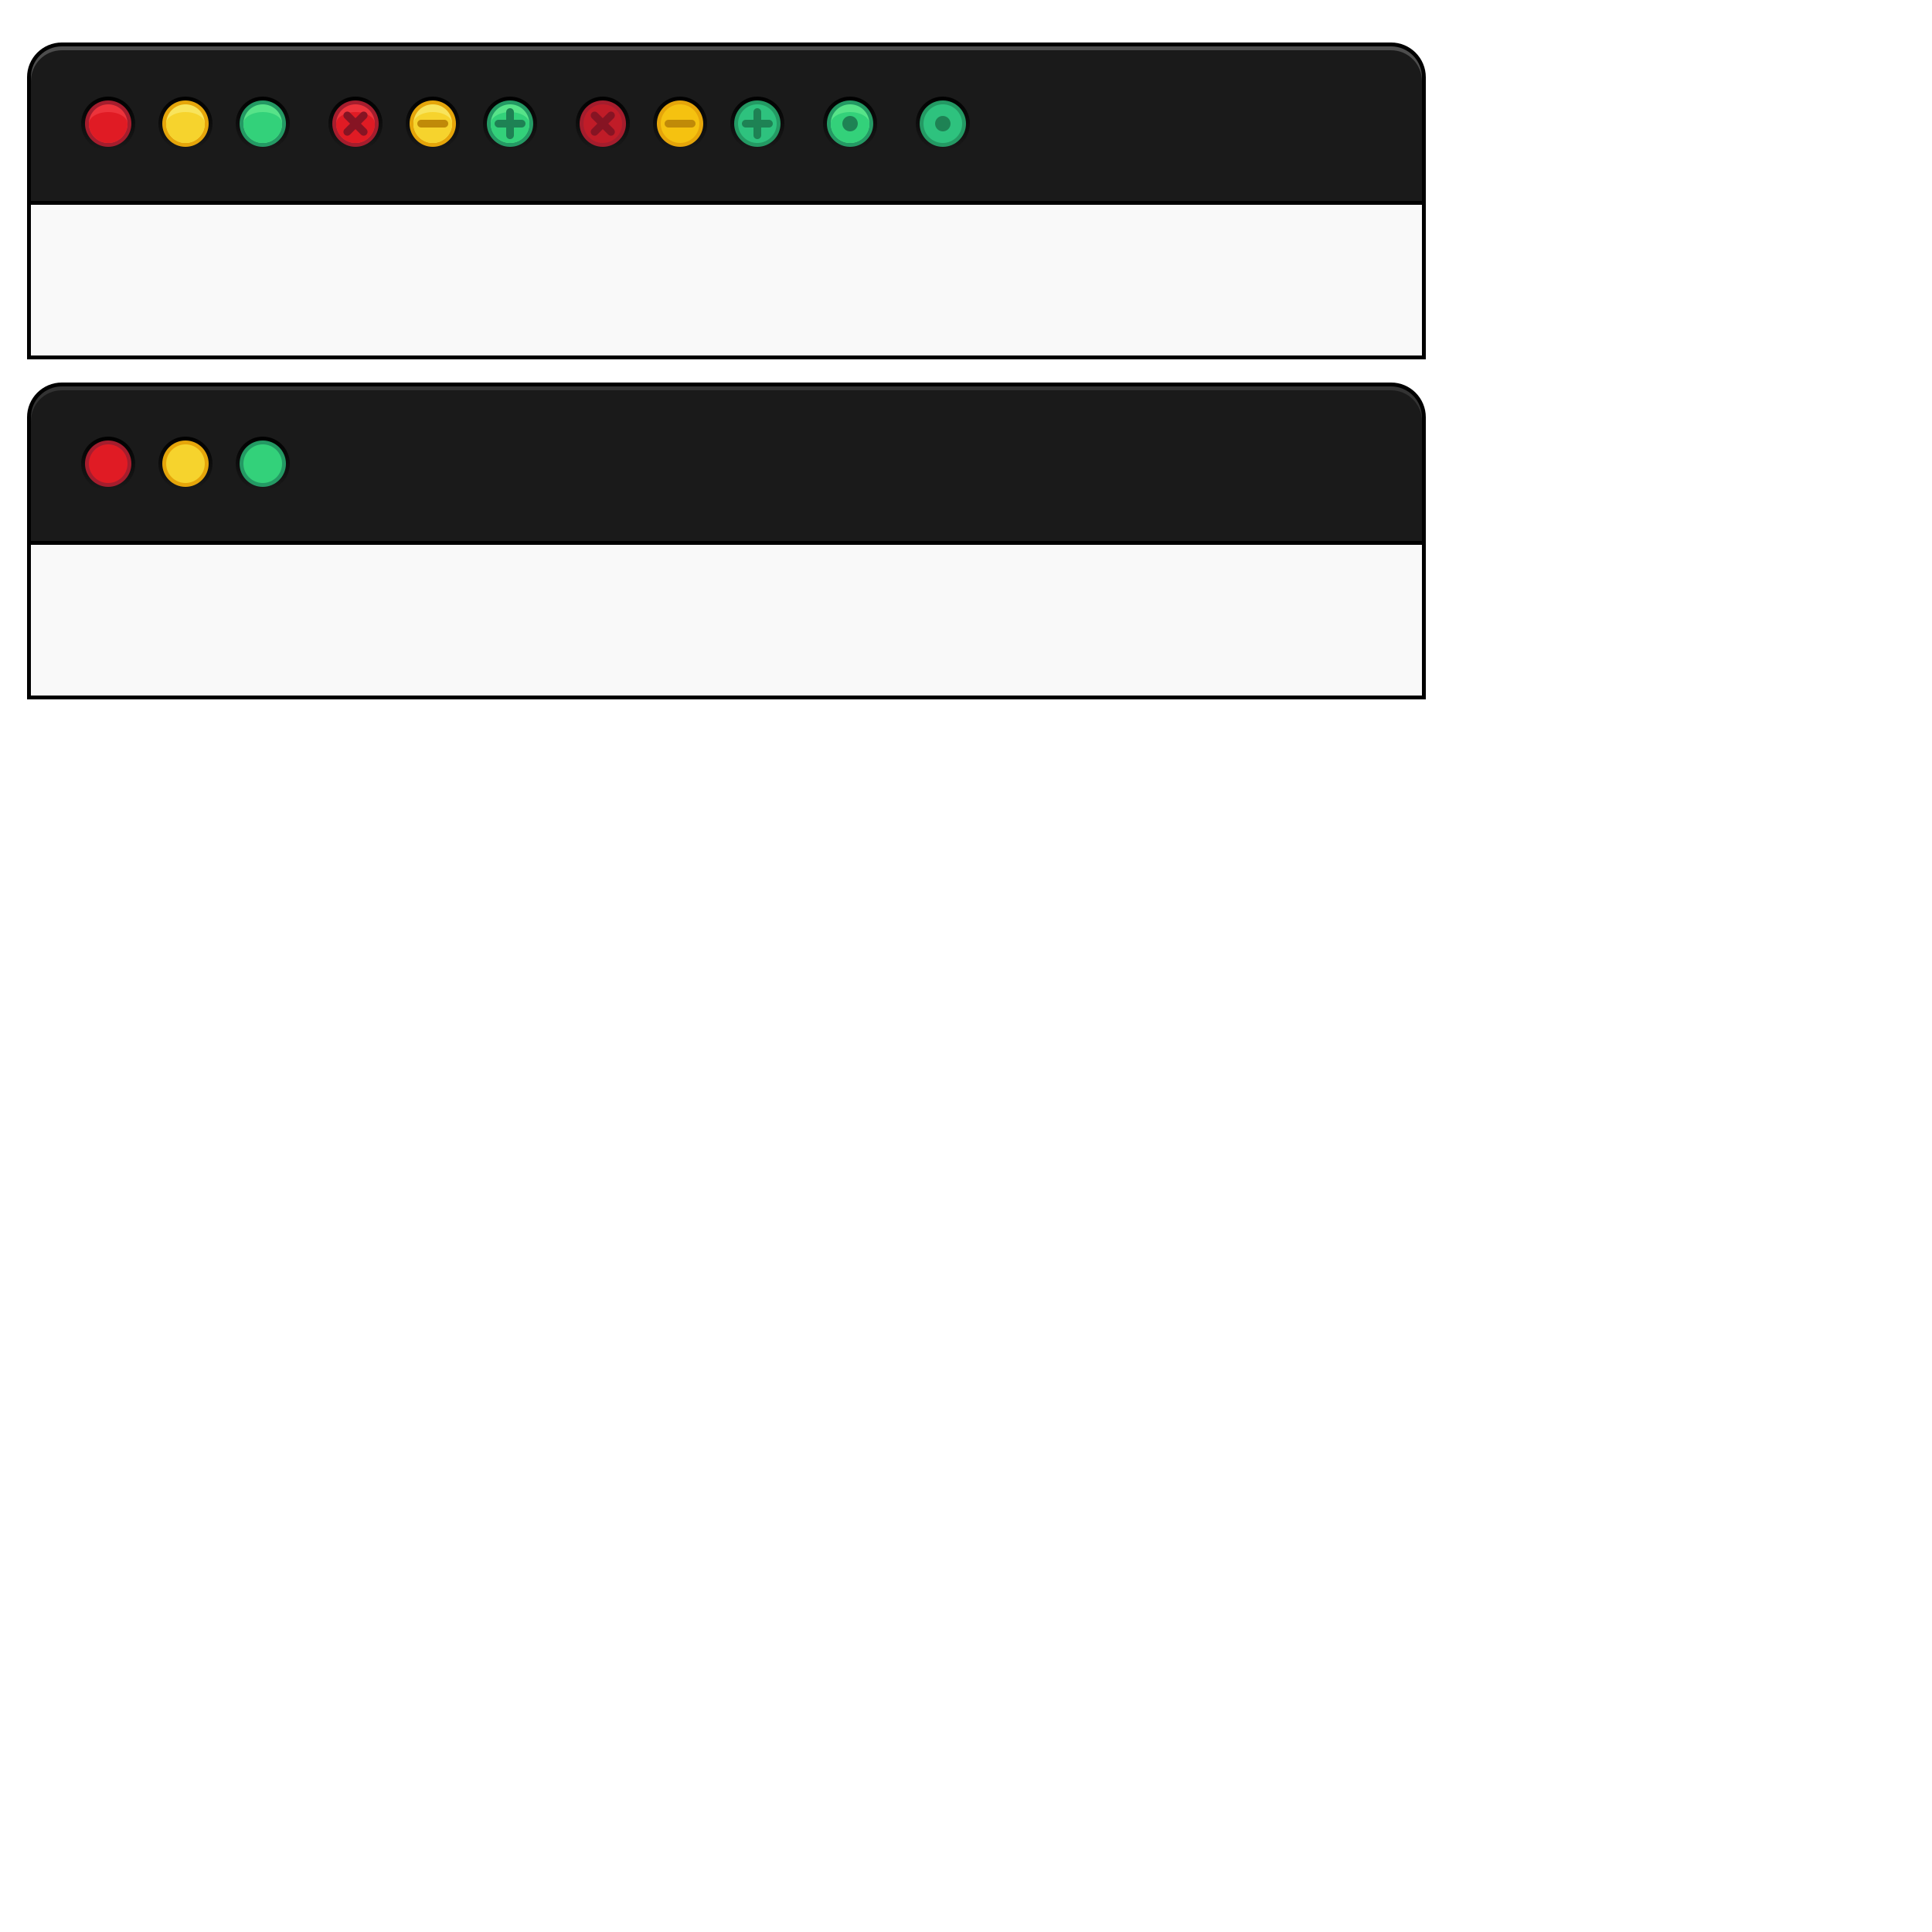
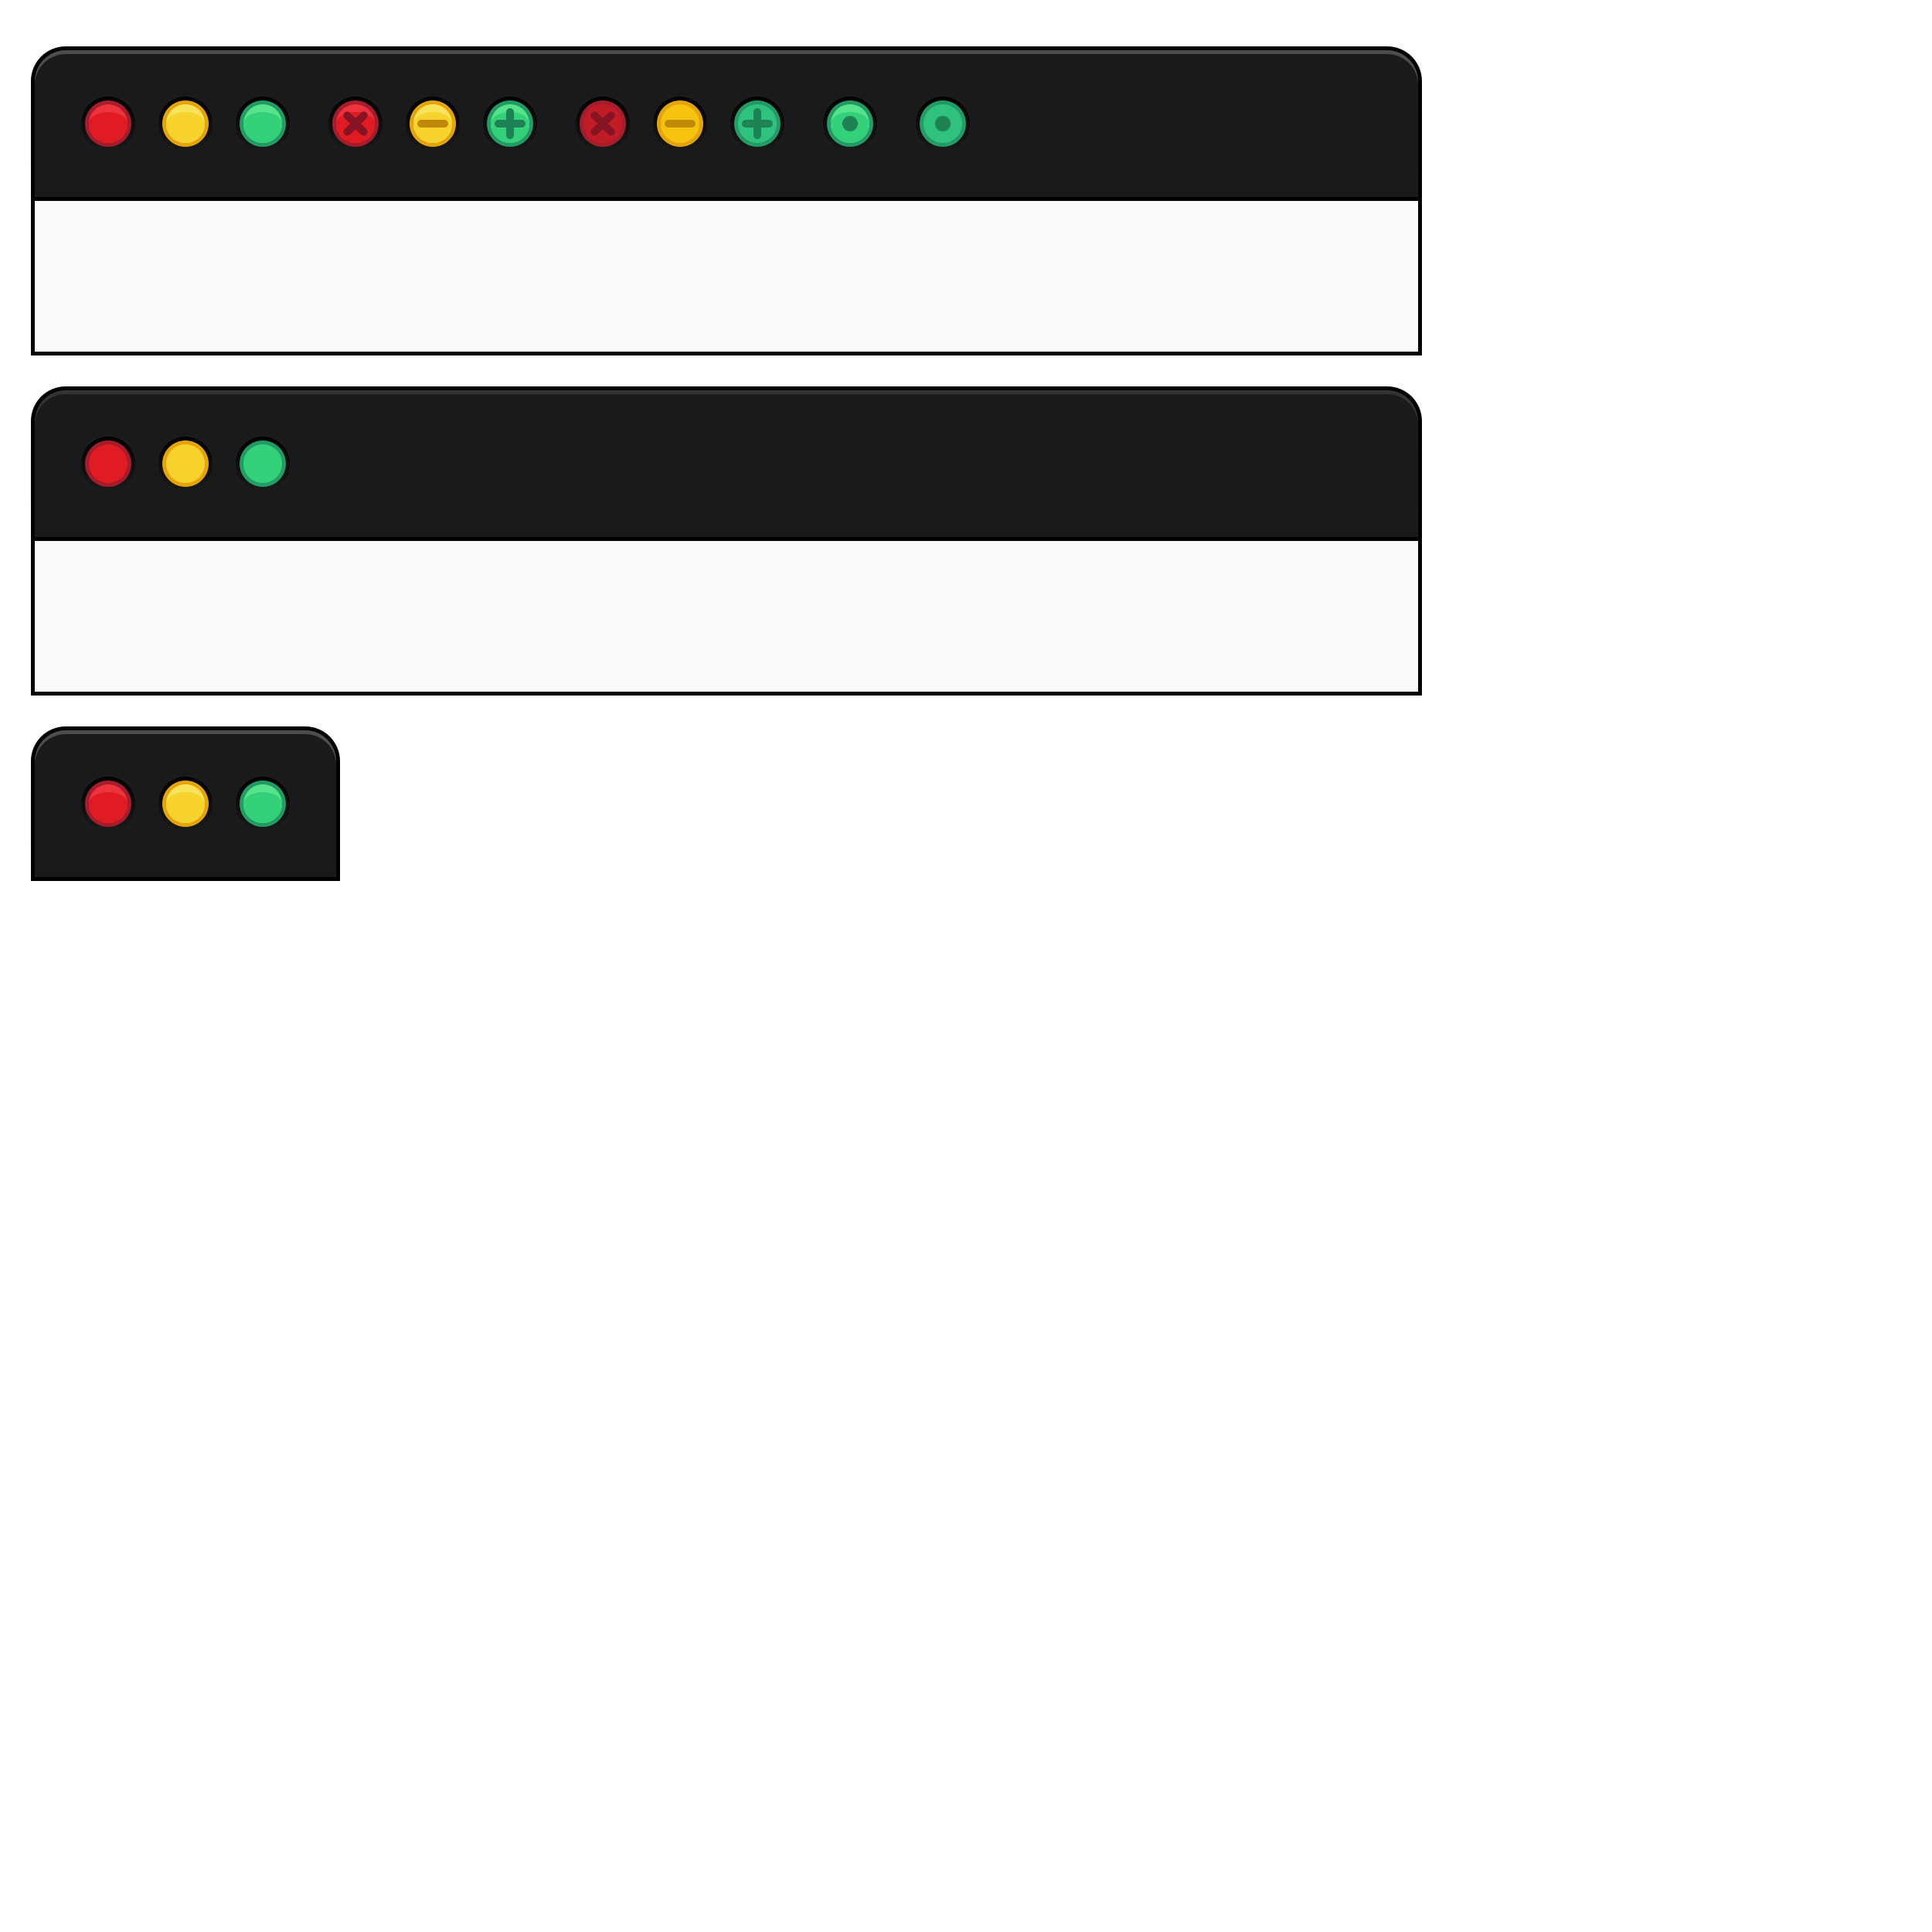
<svg xmlns="http://www.w3.org/2000/svg" xmlns:xlink="http://www.w3.org/1999/xlink" width="500" height="500" viewBox="0 0 132.292 132.292" version="1.1" id="svg8">
  <defs id="defs2">
    <linearGradient id="linearGradient4770">
      <stop id="stop4766" offset="0" style="stop-color:#000000;stop-opacity:1;" />
      <stop id="stop4768" offset="1" style="stop-color:#1a1a1a;stop-opacity:1" />
    </linearGradient>
    <color-profile name="sRGB" xlink:href="/usr/share/color/icc/colord/sRGB.icc" id="color-profile6" />
    <linearGradient id="linearGradient4722">
      <stop style="stop-color:#1a1a1a;stop-opacity:1;" offset="0" id="stop4718" />
      <stop style="stop-color:#1a1a1a;stop-opacity:0;" offset="1" id="stop4720" />
    </linearGradient>
    <linearGradient id="linearGradient151">
      <stop style="stop-color:#000000;stop-opacity:1;" offset="0" id="stop147" />
      <stop style="stop-color:#000000;stop-opacity:0" offset="1" id="stop149" />
    </linearGradient>
    <linearGradient xlink:href="#linearGradient4770" id="linearGradient153" x1="9.525" y1="8.604" x2="9.525" y2="11.779" gradientUnits="userSpaceOnUse" gradientTransform="matrix(1.166667,0,0,1.166667,13.22917,161.2848)" />
    <linearGradient xlink:href="#linearGradient151" id="linearGradient4666" gradientUnits="userSpaceOnUse" x1="9.525" y1="8.604" x2="9.525" y2="11.779" gradientTransform="matrix(1.166667,0,0,1.166667,17.4625,161.2848)" />
    <linearGradient xlink:href="#linearGradient151" id="linearGradient4672" gradientUnits="userSpaceOnUse" gradientTransform="matrix(1.166666,0,0,1.166667,21.69584,161.2848)" x1="9.525" y1="8.604" x2="9.525" y2="11.779" />
    <linearGradient xlink:href="#linearGradient4722" id="linearGradient4724" x1="32" y1="58.52" x2="32" y2="18.52" gradientUnits="userSpaceOnUse" gradientTransform="matrix(0.2645833,0,0,0.2645833,9.9999999e-8,4e-5)" />
    <linearGradient xlink:href="#linearGradient151" id="linearGradient5001" gradientUnits="userSpaceOnUse" gradientTransform="matrix(0.2645833,0,0,0.2645833,-2.116667,162.9834)" x1="32" y1="58.52" x2="32" y2="18.52" />
    <linearGradient xlink:href="#linearGradient151" id="linearGradient4672-8" gradientUnits="userSpaceOnUse" gradientTransform="matrix(1.166666,0,0,1.166667,25.92917,-1.698611)" x1="9.525" y1="8.604" x2="9.525" y2="11.779" />
    <linearGradient xlink:href="#linearGradient151" id="linearGradient4666-3" gradientUnits="userSpaceOnUse" x1="9.525" y1="8.604" x2="9.525" y2="11.779" gradientTransform="matrix(1.166667,0,0,1.166667,20.6375,-1.698611)" />
    <linearGradient xlink:href="#linearGradient4770" id="linearGradient153-6" x1="9.525" y1="8.604" x2="9.525" y2="11.779" gradientUnits="userSpaceOnUse" gradientTransform="matrix(1.166667,0,0,1.166667,15.34583,-1.698611)" />
    <linearGradient xlink:href="#linearGradient4770" id="linearGradient1430" gradientUnits="userSpaceOnUse" gradientTransform="matrix(1.166667,0,0,1.166667,15.34583,-1.698611)" x1="9.525" y1="8.604" x2="9.525" y2="11.779" />
    <linearGradient xlink:href="#linearGradient151" id="linearGradient1432" gradientUnits="userSpaceOnUse" gradientTransform="matrix(1.166667,0,0,1.166667,20.6375,-1.698611)" x1="9.525" y1="8.604" x2="9.525" y2="11.779" />
    <linearGradient xlink:href="#linearGradient151" id="linearGradient1434" gradientUnits="userSpaceOnUse" gradientTransform="matrix(1.166666,0,0,1.166667,25.92917,-1.698611)" x1="9.525" y1="8.604" x2="9.525" y2="11.779" />
    <linearGradient xlink:href="#linearGradient151" id="linearGradient4672-1" gradientUnits="userSpaceOnUse" gradientTransform="matrix(1.166666,0,0,1.166667,42.8625,-1.698571)" x1="9.525" y1="8.604" x2="9.525" y2="11.779" />
    <linearGradient xlink:href="#linearGradient151" id="linearGradient4666-7" gradientUnits="userSpaceOnUse" x1="9.525" y1="8.604" x2="9.525" y2="11.779" gradientTransform="matrix(1.166667,0,0,1.166667,37.57083,-1.698571)" />
    <linearGradient xlink:href="#linearGradient4770" id="linearGradient153-7" x1="9.525" y1="8.604" x2="9.525" y2="11.779" gradientUnits="userSpaceOnUse" gradientTransform="matrix(1.166667,0,0,1.166667,32.27917,-1.698571)" />
    <linearGradient xlink:href="#linearGradient151" id="linearGradient978" gradientUnits="userSpaceOnUse" gradientTransform="matrix(1.166666,0,0,1.166667,21.69584,161.2848)" x1="9.525" y1="8.604" x2="9.525" y2="11.779" />
    <linearGradient xlink:href="#linearGradient151" id="linearGradient996" gradientUnits="userSpaceOnUse" gradientTransform="matrix(1.166666,0,0,1.166667,42.8625,-1.698571)" x1="9.525" y1="8.604" x2="9.525" y2="11.779" />
+     <linearGradient xlink:href="#linearGradient4770" id="linearGradient1167" gradientUnits="userSpaceOnUse" gradientTransform="matrix(1.166667,0,0,1.166667,15.34583,-1.698611)" x1="9.525" y1="8.604" x2="9.525" y2="11.779" />
+     <linearGradient xlink:href="#linearGradient151" id="linearGradient1169" gradientUnits="userSpaceOnUse" gradientTransform="matrix(1.166667,0,0,1.166667,20.6375,-1.698611)" x1="9.525" y1="8.604" x2="9.525" y2="11.779" />
+     <linearGradient xlink:href="#linearGradient151" id="linearGradient1171" gradientUnits="userSpaceOnUse" gradientTransform="matrix(1.166666,0,0,1.166667,25.92917,-1.698611)" x1="9.525" y1="8.604" x2="9.525" y2="11.779" />
  </defs>
  <g id="window-active" transform="translate(0,-164.7083)">
    <g id="wa" transform="translate(-2.116667,162.9833)">
-       <rect y="15.748" x="3.969" height="10.583" width="95.779" id="window-border" style="opacity:1;fill:#000000;fill-opacity:1;stroke:none;stroke-width:0.265;stroke-opacity:0" />
-       <rect ry="0" y="15.748" x="4.233" height="10.319" width="95.25" id="rect874" style="opacity:1;fill:#f9f9f9;fill-opacity:1;stroke:none;stroke-width:0.296;stroke-opacity:0" />
+       <rect y="15.483" x="4.233" height="10.583" width="95.25" id="window-border" style="opacity:1;fill:#000000;fill-opacity:1;stroke:none;stroke-width:0.265;stroke-opacity:0" ry="1.4210855e-14" />
+       <rect ry="0" y="15.483" x="4.498" height="10.319" width="94.721" id="rect874" style="opacity:1;fill:#f9f9f9;fill-opacity:1;stroke:none;stroke-width:0.296;stroke-opacity:0" />
    </g>
    <g id="titlebar-active">
      <g id="g4855" style="fill:#000000" transform="translate(-2.116667,162.9833)">
-         <rect ry="2.381" y="4.635" x="3.969" height="11.112" width="95.779" id="rect4834" style="opacity:1;fill:#000000;fill-opacity:1;stroke:#000000;stroke-width:0.265;stroke-opacity:0" />
-         <rect y="9.133" x="3.969" height="6.615" width="95.779" id="rect4834-9" style="opacity:1;fill:#000000;fill-opacity:1;stroke:#000000;stroke-width:0.265;stroke-opacity:0" />
+         <rect ry="2.381" y="4.9" x="4.233" height="10.583" width="95.25" id="rect4834" style="opacity:1;fill:#000000;fill-opacity:1;stroke:#000000;stroke-width:0.265;stroke-opacity:0" />
+         <rect y="9.133" x="4.233" height="6.35" width="95.25" id="rect4834-9" style="opacity:1;fill:#000000;fill-opacity:1;stroke:#000000;stroke-width:0.265;stroke-opacity:0" />
      </g>
      <a id="a4750" style="fill:#4d4d4d" transform="translate(-2.116667,162.9833)">
-         <rect ry="2.117" y="4.9" x="4.233" height="10.583" width="95.25" id="rect4748" style="opacity:1;fill:#4d4d4d;fill-opacity:1;stroke:#000000;stroke-width:0.265;stroke-opacity:0" />
-         <rect y="9.398" x="4.233" height="6.085" width="95.25" id="rect4737" style="opacity:1;fill:#4d4d4d;fill-opacity:1;stroke:#000000;stroke-width:0.265;stroke-opacity:0" />
+         <rect ry="2.117" y="5.165" x="4.498" height="10.054" width="94.721" id="rect4748" style="opacity:1;fill:#4d4d4d;fill-opacity:1;stroke:#000000;stroke-width:0.265;stroke-opacity:0" />
      </a>
      <a style="fill:#1a1a1a" id="a4758" transform="translate(-2.116667,162.9833)">
-         <rect style="opacity:1;fill:#1a1a1a;fill-opacity:1;stroke:#000000;stroke-width:0.265;stroke-opacity:0" id="rect4754" width="95.25" height="10.319" x="4.233" y="5.165" ry="2.117" />
-         <rect style="opacity:1;fill:#1a1a1a;fill-opacity:1;stroke:#000000;stroke-width:0.265;stroke-opacity:0" id="rect4756" width="95.25" height="6.085" x="4.233" y="9.398" />
+         <rect style="opacity:1;fill:#1a1a1a;fill-opacity:1;stroke:#000000;stroke-width:0.265;stroke-opacity:0" id="rect4754" width="94.721" height="9.79" x="4.498" y="5.429" ry="2.117" />
+         <rect style="opacity:1;fill:#1a1a1a;fill-opacity:1;stroke:#000000;stroke-width:0.265;stroke-opacity:0" id="rect4756" width="94.721" height="5.821" x="4.498" y="9.398" />
      </a>
      <path id="path4708" d="m 4.233,167.883 c -1.173,0 -2.117,0.944 -2.117,2.117 v 8.467 c 31.75,0 63.5,0 95.25,0 0,-2.945 0,-5.447 0,-8.467 0,-1.173 -0.944,-2.117 -2.117,-2.117 z" style="opacity:0;fill:url(#linearGradient5001);fill-opacity:1;stroke-width:0.265" />
    </g>
    <g id="button-close-active" transform="translate(-19.05,162.9834)">
      <ellipse cy="10.192" cx="26.458" id="ellipse4764-9" style="fill:url(#linearGradient153-6);fill-opacity:1;stroke-width:0.463" rx="1.852" ry="1.852" />
      <ellipse cy="10.192" cx="26.458" id="ellipse145-3" style="fill:#a51d2d;fill-opacity:1;stroke-width:0.397" rx="1.588" ry="1.588" />
      <ellipse ry="1.323" rx="1.323" style="fill:#ed333b;fill-opacity:1;stroke-width:0.331" id="circle102-1" cx="26.458" cy="10.192" />
      <g transform="translate(16.93333)" id="g4784-9">
        <ellipse ry="0.794" rx="1.323" style="fill:#e01b24;fill-opacity:1;stroke-width:0.256" id="ellipse4775-4" cx="9.525" cy="10.192" />
        <path style="fill:#e01b24;fill-opacity:1;stroke-width:1.25" d="m 31,38.52 a 5,5 0 0 0 5,5 5,5 0 0 0 5,-5 z" transform="scale(0.2645833)" id="ellipse4777-7" />
      </g>
    </g>
    <g id="button-hide-active" transform="translate(-19.05,162.9834)">
      <ellipse cy="10.192" cx="31.75" id="ellipse4663-0" style="fill:url(#linearGradient4666-3);fill-opacity:1;stroke-width:0.463" rx="1.852" ry="1.852" />
      <ellipse ry="1.588" rx="1.588" cy="10.192" cx="31.75" id="circle108-3" style="fill:#e5a50a;fill-opacity:1;stroke-width:0.397" />
      <ellipse ry="1.323" rx="1.323" style="fill:#f8e45c;fill-opacity:1;stroke-width:0.331" id="circle141-6" cx="31.75" cy="10.192" />
      <g style="fill:#f6d32d;fill-opacity:1" id="g4784-2-1" transform="translate(22.225,4.1354559e-5)">
        <ellipse ry="0.794" rx="1.323" style="fill:#f6d32d;fill-opacity:1;stroke-width:0.256" id="ellipse4775-9-0" cx="9.525" cy="10.192" />
        <path style="fill:#f6d32d;fill-opacity:1;stroke-width:1.25" d="m 31,38.52 a 5,5 0 0 0 5,5 5,5 0 0 0 5,-5 z" transform="scale(0.2645833)" id="ellipse4777-1-6" />
      </g>
    </g>
    <g id="button-maximize-active" transform="translate(-19.05,162.9834)">
      <ellipse ry="1.852" rx="1.852" style="fill:url(#linearGradient4672-8);fill-opacity:1;stroke-width:0.463" id="ellipse4668-2" cx="37.042" cy="10.192" />
      <ellipse ry="1.588" rx="1.587" style="fill:#26a269;fill-opacity:0.941;stroke-width:0.397" id="circle118-0" cx="37.042" cy="10.192" />
      <ellipse ry="1.323" rx="1.323" cy="10.192" cx="37.042" id="circle143-6" style="fill:#57e389;fill-opacity:1;stroke-width:0.331" />
      <g style="fill:#33d17a;fill-opacity:1" id="g4784-2-2-1" transform="translate(27.51667,4.1354559e-5)">
        <ellipse ry="0.794" rx="1.323" style="fill:#33d17a;fill-opacity:1;stroke-width:0.256" id="ellipse4775-9-7-5" cx="9.525" cy="10.192" />
        <path style="fill:#33d17a;fill-opacity:1;stroke-width:1.25" d="m 31,38.52 a 5,5 0 0 0 5,5 5,5 0 0 0 5,-5 z" transform="scale(0.2645833)" id="ellipse4777-1-0-5" />
      </g>
    </g>
    <g id="button-close-prelight">
      <ellipse ry="1.852" rx="1.852" style="fill:url(#linearGradient153);fill-opacity:1;stroke-width:0.463" id="ellipse4764" cx="24.342" cy="173.175" />
      <ellipse ry="1.588" rx="1.588" style="fill:#a51d2d;fill-opacity:1;stroke-width:0.397" id="ellipse145" cx="24.342" cy="173.175" />
      <ellipse cy="173.175" cx="24.342" id="circle102" style="fill:#ed333b;fill-opacity:1;stroke-width:0.331" rx="1.323" ry="1.323" />
      <g id="g4784" transform="translate(14.81667,162.9834)">
        <ellipse cy="10.192" cx="9.525" id="ellipse4775" style="fill:#e01b24;fill-opacity:1;stroke-width:0.256" rx="1.323" ry="0.794" />
        <path id="ellipse4777" transform="scale(0.2645833)" d="m 31,38.52 a 5,5 0 0 0 5,5 5,5 0 0 0 5,-5 z" style="fill:#e01b24;fill-opacity:1;stroke-width:1.25" />
      </g>
      <g id="g4879" transform="rotate(-45,209.5197,75.51784)" style="fill:#861423;fill-opacity:1">
        <rect ry="0.265" y="13.367" x="8.467" height="0.529" width="2.117" id="rect4860" style="opacity:1;fill:#861423;fill-opacity:1;stroke:#000000;stroke-width:0.265;stroke-opacity:0" />
        <rect transform="rotate(-89.99997)" ry="0.265" y="9.26" x="-14.69" height="0.529" width="2.117" id="rect4860-3" style="opacity:1;fill:#861423;fill-opacity:1;stroke:#000000;stroke-width:0.265;stroke-opacity:0" />
      </g>
    </g>
    <g id="button-hide-prelight" transform="translate(1.058333)">
      <ellipse ry="1.852" rx="1.852" style="fill:url(#linearGradient4666);fill-opacity:1;stroke-width:0.463" id="ellipse4663" cx="28.575" cy="173.175" />
      <ellipse style="fill:#e5a50a;fill-opacity:1;stroke-width:0.397" id="circle108" cx="28.575" cy="173.175" rx="1.588" ry="1.588" />
      <ellipse cy="173.175" cx="28.575" id="circle141" style="fill:#f8e45c;fill-opacity:1;stroke-width:0.331" rx="1.323" ry="1.323" />
      <g transform="translate(19.05,162.9834)" id="g4784-2" style="fill:#f6d32d;fill-opacity:1">
        <ellipse cy="10.192" cx="9.525" id="ellipse4775-9" style="fill:#f6d32d;fill-opacity:1;stroke-width:0.256" rx="1.323" ry="0.794" />
        <path id="ellipse4777-1" transform="scale(0.2645833)" d="m 31,38.52 a 5,5 0 0 0 5,5 5,5 0 0 0 5,-5 z" style="fill:#f6d32d;fill-opacity:1;stroke-width:1.25" />
      </g>
      <rect style="opacity:1;fill:#c08a08;fill-opacity:1;stroke:#000000;stroke-width:0.265;stroke-opacity:0" id="rect4908" width="2.117" height="0.529" x="27.517" y="172.91" ry="0.265" />
    </g>
    <g id="button-maximize-prelight" transform="translate(2.116667)">
      <ellipse cy="173.175" cx="32.808" id="ellipse4668" style="fill:url(#linearGradient4672);fill-opacity:1;stroke-width:0.463" rx="1.852" ry="1.852" />
      <ellipse cy="173.175" cx="32.808" id="circle118" style="fill:#26a269;fill-opacity:0.941;stroke-width:0.397" rx="1.587" ry="1.588" />
      <ellipse style="fill:#57e389;fill-opacity:1;stroke-width:0.331" id="circle143" cx="32.808" cy="173.175" rx="1.323" ry="1.323" />
      <g transform="translate(23.28333,162.9834)" id="g4784-2-2" style="fill:#33d17a;fill-opacity:1">
        <ellipse cy="10.192" cx="9.525" id="ellipse4775-9-7" style="fill:#33d17a;fill-opacity:1;stroke-width:0.256" rx="1.323" ry="0.794" />
        <path id="ellipse4777-1-0" transform="scale(0.2645833)" d="m 31,38.52 a 5,5 0 0 0 5,5 5,5 0 0 0 5,-5 z" style="fill:#33d17a;fill-opacity:1;stroke-width:1.25" />
      </g>
      <g id="g4879-6" style="fill:#1e8254;fill-opacity:1" transform="translate(23.28333,159.5438)">
        <rect ry="0.265" y="13.367" x="8.467" height="0.529" width="2.117" id="rect4860-1" style="opacity:1;fill:#1e8254;fill-opacity:1;stroke:#000000;stroke-width:0.265;stroke-opacity:0" />
        <rect transform="rotate(-89.99997)" ry="0.265" y="9.26" x="-14.69" height="0.529" width="2.117" id="rect4860-3-8" style="opacity:1;fill:#1e8254;fill-opacity:1;stroke:#000000;stroke-width:0.265;stroke-opacity:0" />
      </g>
    </g>
    <g id="button-close-pressed" transform="translate(-2.116667,162.9833)">
      <ellipse ry="1.852" rx="1.852" style="fill:url(#linearGradient153-7);fill-opacity:1;stroke-width:0.463" id="ellipse1443-9" cx="43.392" cy="10.192" />
      <ellipse ry="1.588" rx="1.588" style="fill:#a51d2d;fill-opacity:1;stroke-width:0.397" id="ellipse1445-8" cx="43.392" cy="10.192" />
      <g id="g1453-8" transform="translate(33.86667,4.0884649e-5)">
        <ellipse cy="10.192" cx="9.525" id="ellipse1449-1" style="fill:#c01c28;fill-opacity:1;stroke-width:0.256" rx="1.323" ry="1.323" />
      </g>
      <g id="g1459-3" transform="rotate(-45,22.30644,-28.9692)" style="fill:#861423;fill-opacity:1">
        <rect ry="0.265" y="13.367" x="8.467" height="0.529" width="2.117" id="rect1455-0" style="opacity:1;fill:#861423;fill-opacity:1;stroke:#000000;stroke-width:0.265;stroke-opacity:0" />
        <rect transform="rotate(-89.99997)" ry="0.265" y="9.26" x="-14.69" height="0.529" width="2.117" id="rect1457-4" style="opacity:1;fill:#861423;fill-opacity:1;stroke:#000000;stroke-width:0.265;stroke-opacity:0" />
      </g>
    </g>
    <g id="button-hide-pressed" transform="translate(-2.116667,162.9833)">
      <ellipse cy="10.192" cx="48.683" id="ellipse4663-4" style="fill:url(#linearGradient4666-7);fill-opacity:1;stroke-width:0.463" rx="1.852" ry="1.852" />
      <ellipse ry="1.588" rx="1.588" cy="10.192" cx="48.683" id="circle108-4" style="fill:#e5a50a;fill-opacity:1;stroke-width:0.397" />
      <g style="fill:#f6d32d;fill-opacity:1" id="g4784-2-7" transform="translate(39.15833,8.1584649e-5)">
        <ellipse ry="1.323" rx="1.323" style="fill:#f5c210;fill-opacity:1;stroke-width:0.256" id="ellipse4775-9-6" cx="9.525" cy="10.192" />
      </g>
      <rect ry="0.265" y="9.927" x="47.625" height="0.529" width="2.117" id="rect4908-1" style="opacity:1;fill:#c08a08;fill-opacity:1;stroke:#000000;stroke-width:0.265;stroke-opacity:0" />
    </g>
    <g id="button-maximize-pressed" transform="translate(-2.116667,162.9833)">
      <ellipse ry="1.852" rx="1.852" style="fill:url(#linearGradient4672-1);fill-opacity:1;stroke-width:0.463" id="ellipse4668-7" cx="53.975" cy="10.192" />
      <ellipse ry="1.588" rx="1.587" style="fill:#26a269;fill-opacity:0.941;stroke-width:0.397" id="circle118-5" cx="53.975" cy="10.192" />
      <g style="fill:#33d17a;fill-opacity:1" id="g4784-2-2-6" transform="translate(44.45,8.1584649e-5)">
        <ellipse ry="1.323" rx="1.323" style="fill:#2ec27e;fill-opacity:1;stroke-width:0.256" id="ellipse4775-9-7-2" cx="9.525" cy="10.192" />
      </g>
      <g transform="translate(44.45,-3.439541)" style="fill:#1e8254;fill-opacity:1" id="g4879-6-7">
        <rect style="opacity:1;fill:#1e8254;fill-opacity:1;stroke:#000000;stroke-width:0.265;stroke-opacity:0" id="rect4860-1-8" width="2.117" height="0.529" x="8.467" y="13.367" ry="0.265" />
        <rect style="opacity:1;fill:#1e8254;fill-opacity:1;stroke:#000000;stroke-width:0.265;stroke-opacity:0" id="rect4860-3-8-5" width="2.117" height="0.529" x="-14.69" y="9.26" ry="0.265" transform="rotate(-89.99997)" />
      </g>
    </g>
    <g transform="translate(25.4,-4.2061768e-5)" id="button-maximize-toggled-prelight">
      <ellipse ry="1.852" rx="1.852" style="fill:url(#linearGradient978);fill-opacity:1;stroke-width:0.463" id="ellipse954" cx="32.808" cy="173.175" />
      <ellipse ry="1.588" rx="1.587" style="fill:#26a269;fill-opacity:0.941;stroke-width:0.397" id="ellipse956" cx="32.808" cy="173.175" />
      <ellipse ry="1.323" rx="1.323" cy="173.175" cx="32.808" id="ellipse958" style="fill:#57e389;fill-opacity:1;stroke-width:0.331" />
      <g style="fill:#33d17a;fill-opacity:1" id="g964" transform="translate(23.28333,162.9834)">
        <ellipse ry="0.794" rx="1.323" style="fill:#33d17a;fill-opacity:1;stroke-width:0.256" id="ellipse960" cx="9.525" cy="10.192" />
        <path style="fill:#33d17a;fill-opacity:1;stroke-width:1.25" d="m 31,38.52 a 5,5 0 0 0 5,5 5,5 0 0 0 5,-5 z" transform="scale(0.2645833)" id="path962" />
      </g>
      <rect style="opacity:1;fill:#1e8254;fill-opacity:1;stroke:none;stroke-width:0.265;stroke-opacity:0" id="rect978" width="1.058" height="1.058" x="32.279" y="172.646" ry="0.529" />
    </g>
    <g transform="translate(10.58333,162.9833)" id="button-maximized-toggled-pressed">
      <ellipse cy="10.192" cx="53.975" id="ellipse980" style="fill:url(#linearGradient996);fill-opacity:1;stroke-width:0.463" rx="1.852" ry="1.852" />
      <ellipse cy="10.192" cx="53.975" id="ellipse982" style="fill:#26a269;fill-opacity:0.941;stroke-width:0.397" rx="1.587" ry="1.588" />
      <g transform="translate(44.45,8.1584649e-5)" id="g986" style="fill:#33d17a;fill-opacity:1">
        <ellipse cy="10.192" cx="9.525" id="ellipse984" style="fill:#2ec27e;fill-opacity:1;stroke-width:0.256" rx="1.323" ry="1.323" />
      </g>
      <rect ry="0.529" y="9.663" x="53.446" height="1.058" width="1.058" id="rect982" style="opacity:1;fill:#1e8254;fill-opacity:1;stroke:none;stroke-width:0.265;stroke-opacity:0" />
    </g>
  </g>
  <g id="window-inactive" transform="translate(-2.116655,21.55834)">
    <g id="wi">
-       <rect style="opacity:1;fill:#000000;fill-opacity:1;stroke:none;stroke-width:0.265;stroke-opacity:0" id="rect1280" width="95.779" height="10.583" x="3.969" y="15.748" />
-       <rect style="opacity:1;fill:#f9f9f9;fill-opacity:1;stroke:none;stroke-width:0.296;stroke-opacity:0" id="rect1282" width="95.25" height="10.319" x="4.233" y="15.748" ry="0" />
+       <rect style="opacity:1;fill:#000000;fill-opacity:1;stroke:none;stroke-width:0.265;stroke-opacity:0" id="rect1280" width="95.25" height="10.583" x="4.233" y="15.483" />
+       <rect style="opacity:1;fill:#f9f9f9;fill-opacity:1;stroke:none;stroke-width:0.296;stroke-opacity:0" id="rect1282" width="94.721" height="10.319" x="4.498" y="15.483" ry="0" />
    </g>
    <g id="titlebar-inactive">
      <g style="fill:#000000" id="g1290">
-         <rect style="opacity:1;fill:#000000;fill-opacity:1;stroke:#000000;stroke-width:0.265;stroke-opacity:0" id="rect1286" width="95.779" height="11.112" x="3.969" y="4.635" ry="2.381" />
-         <rect style="opacity:1;fill:#000000;fill-opacity:1;stroke:#000000;stroke-width:0.265;stroke-opacity:0" id="rect1288" width="95.779" height="6.615" x="3.969" y="9.133" />
+         <rect style="opacity:1;fill:#000000;fill-opacity:1;stroke:#000000;stroke-width:0.265;stroke-opacity:0" id="rect1286" width="95.25" height="10.583" x="4.233" y="4.9" ry="2.381" />
+         <rect style="opacity:1;fill:#000000;fill-opacity:1;stroke:#000000;stroke-width:0.265;stroke-opacity:0" id="rect1288" width="95.25" height="6.35" x="4.233" y="9.133" />
      </g>
      <a style="fill:#333333" id="a1296">
-         <rect style="opacity:1;fill:#333333;fill-opacity:1;stroke:#000000;stroke-width:0.265;stroke-opacity:0" id="rect1292" width="95.25" height="10.583" x="4.233" y="4.9" ry="2.117" />
-         <rect style="opacity:1;fill:#333333;fill-opacity:1;stroke:#000000;stroke-width:0.265;stroke-opacity:0" id="rect1294" width="95.25" height="6.085" x="4.233" y="9.398" />
+         <rect style="opacity:1;fill:#333333;fill-opacity:1;stroke:#000000;stroke-width:0.265;stroke-opacity:0" id="rect1292" width="94.721" height="10.054" x="4.498" y="5.165" ry="2.117" />
      </a>
      <a id="a1302" style="fill:#1a1a1a">
-         <rect ry="2.117" y="5.165" x="4.233" height="10.319" width="95.25" id="rect1298" style="opacity:1;fill:#1a1a1a;fill-opacity:1;stroke:#000000;stroke-width:0.265;stroke-opacity:0" />
-         <rect y="9.398" x="4.233" height="6.085" width="95.25" id="rect1300" style="opacity:1;fill:#1a1a1a;fill-opacity:1;stroke:#000000;stroke-width:0.265;stroke-opacity:0" />
+         <rect ry="2.117" y="5.429" x="4.498" height="9.79" width="94.721" id="rect1298" style="opacity:1;fill:#1a1a1a;fill-opacity:1;stroke:#000000;stroke-width:0.265;stroke-opacity:0" />
+         <rect y="9.398" x="4.498" height="5.821" width="94.721" id="rect1300" style="opacity:1;fill:#1a1a1a;fill-opacity:1;stroke:#000000;stroke-width:0.265;stroke-opacity:0" />
      </a>
    </g>
    <g id="button-close-inactive" transform="translate(-16.93334,4.1217982e-5)">
      <ellipse ry="1.852" rx="1.852" style="fill:url(#linearGradient1430);fill-opacity:1;stroke-width:0.463" id="ellipse1364" cx="26.458" cy="10.192" />
      <ellipse ry="1.588" rx="1.588" style="fill:#a51d2d;fill-opacity:1;stroke-width:0.397" id="ellipse1366" cx="26.458" cy="10.192" />
      <g id="g1374" transform="translate(16.93333)">
        <ellipse cy="10.192" cx="9.525" id="ellipse1370" style="fill:#e01b24;fill-opacity:1;stroke-width:0.256" rx="1.323" ry="1.323" />
      </g>
    </g>
    <g id="button-hide-inactive" transform="translate(-16.93334,4.1217982e-5)">
      <ellipse ry="1.852" rx="1.852" style="fill:url(#linearGradient1432);fill-opacity:1;stroke-width:0.463" id="ellipse1378" cx="31.75" cy="10.192" />
      <ellipse style="fill:#e5a50a;fill-opacity:1;stroke-width:0.397" id="ellipse1380" cx="31.75" cy="10.192" rx="1.588" ry="1.588" />
      <g transform="translate(22.225,4.1354559e-5)" id="g1388" style="fill:#f6d32d;fill-opacity:1">
        <ellipse cy="10.192" cx="9.525" id="ellipse1384" style="fill:#f6d32d;fill-opacity:1;stroke-width:0.256" rx="1.323" ry="1.323" />
      </g>
    </g>
    <g id="button-maximize-inactive" transform="translate(-16.93334,4.1217982e-5)">
      <ellipse cy="10.192" cx="37.042" id="ellipse1392" style="fill:url(#linearGradient1434);fill-opacity:1;stroke-width:0.463" rx="1.852" ry="1.852" />
      <ellipse cy="10.192" cx="37.042" id="ellipse1394" style="fill:#26a269;fill-opacity:0.941;stroke-width:0.397" rx="1.587" ry="1.588" />
      <g transform="translate(27.51667,4.1354559e-5)" id="g1402" style="fill:#33d17a;fill-opacity:1">
        <ellipse cy="10.192" cx="9.525" id="ellipse1398" style="fill:#33d17a;fill-opacity:1;stroke-width:0.256" rx="1.323" ry="1.323" />
      </g>
    </g>
  </g>
+   <g transform="translate(-9.8455811e-8,-118.1416)" id="logo">
+     <g id="g991">
+       <g transform="translate(-2.116667,162.9833)" style="fill:#000000" id="g977">
+         <rect style="opacity:1;fill:#000000;fill-opacity:1;stroke:#000000;stroke-width:0.265;stroke-opacity:0" id="rect973" width="21.167" height="10.583" x="4.233" y="4.9" ry="2.381" />
+         <rect style="opacity:1;fill:#000000;fill-opacity:1;stroke:#000000;stroke-width:0.265;stroke-opacity:0" id="rect975" width="21.167" height="6.35" x="4.233" y="9.133" />
+       </g>
+       <a transform="translate(-2.116667,162.9833)" style="fill:#4d4d4d" id="a981">
+         <rect style="opacity:1;fill:#4d4d4d;fill-opacity:1;stroke:#000000;stroke-width:0.265;stroke-opacity:0" id="rect979" width="20.638" height="10.054" x="4.498" y="5.165" ry="2.117" />
+       </a>
+       <a transform="translate(-2.116667,162.9833)" id="a987" style="fill:#1a1a1a">
+         <rect ry="2.117" y="5.429" x="4.498" height="9.79" width="20.638" id="rect983" style="opacity:1;fill:#1a1a1a;fill-opacity:1;stroke:#000000;stroke-width:0.265;stroke-opacity:0" />
+         <rect y="9.398" x="4.498" height="5.821" width="20.638" id="rect985" style="opacity:1;fill:#1a1a1a;fill-opacity:1;stroke:#000000;stroke-width:0.265;stroke-opacity:0" />
+       </a>
+     </g>
+     <g transform="translate(-19.05,162.9834)" id="g1005">
+       <ellipse ry="1.852" rx="1.852" style="fill:url(#linearGradient1167);fill-opacity:1;stroke-width:0.463" id="ellipse993" cx="26.458" cy="10.192" />
+       <ellipse ry="1.588" rx="1.588" style="fill:#a51d2d;fill-opacity:1;stroke-width:0.397" id="ellipse995" cx="26.458" cy="10.192" />
+       <ellipse cy="10.192" cx="26.458" id="ellipse997" style="fill:#ed333b;fill-opacity:1;stroke-width:0.331" rx="1.323" ry="1.323" />
+       <g id="g1003" transform="translate(16.93333)">
+         <ellipse cy="10.192" cx="9.525" id="ellipse999" style="fill:#e01b24;fill-opacity:1;stroke-width:0.256" rx="1.323" ry="0.794" />
+         <path id="path1001" transform="scale(0.2645833)" d="m 31,38.52 a 5,5 0 0 0 5,5 5,5 0 0 0 5,-5 z" style="fill:#e01b24;fill-opacity:1;stroke-width:1.25" />
+       </g>
+     </g>
+     <g transform="translate(-19.05,162.9834)" id="g1019">
+       <ellipse ry="1.852" rx="1.852" style="fill:url(#linearGradient1169);fill-opacity:1;stroke-width:0.463" id="ellipse1007" cx="31.75" cy="10.192" />
+       <ellipse style="fill:#e5a50a;fill-opacity:1;stroke-width:0.397" id="ellipse1009" cx="31.75" cy="10.192" rx="1.588" ry="1.588" />
+       <ellipse cy="10.192" cx="31.75" id="ellipse1011" style="fill:#f8e45c;fill-opacity:1;stroke-width:0.331" rx="1.323" ry="1.323" />
+       <g transform="translate(22.225,4.1354559e-5)" id="g1017" style="fill:#f6d32d;fill-opacity:1">
+         <ellipse cy="10.192" cx="9.525" id="ellipse1013" style="fill:#f6d32d;fill-opacity:1;stroke-width:0.256" rx="1.323" ry="0.794" />
+         <path id="path1015" transform="scale(0.2645833)" d="m 31,38.52 a 5,5 0 0 0 5,5 5,5 0 0 0 5,-5 z" style="fill:#f6d32d;fill-opacity:1;stroke-width:1.25" />
+       </g>
+     </g>
+     <g transform="translate(-19.05,162.9834)" id="g1033">
+       <ellipse cy="10.192" cx="37.042" id="ellipse1021" style="fill:url(#linearGradient1171);fill-opacity:1;stroke-width:0.463" rx="1.852" ry="1.852" />
+       <ellipse cy="10.192" cx="37.042" id="ellipse1023" style="fill:#26a269;fill-opacity:0.941;stroke-width:0.397" rx="1.587" ry="1.588" />
+       <ellipse style="fill:#57e389;fill-opacity:1;stroke-width:0.331" id="ellipse1025" cx="37.042" cy="10.192" rx="1.323" ry="1.323" />
+       <g transform="translate(27.51667,4.1354559e-5)" id="g1031" style="fill:#33d17a;fill-opacity:1">
+         <ellipse cy="10.192" cx="9.525" id="ellipse1027" style="fill:#33d17a;fill-opacity:1;stroke-width:0.256" rx="1.323" ry="0.794" />
+         <path id="path1029" transform="scale(0.2645833)" d="m 31,38.52 a 5,5 0 0 0 5,5 5,5 0 0 0 5,-5 z" style="fill:#33d17a;fill-opacity:1;stroke-width:1.25" />
+       </g>
+     </g>
+   </g>
</svg>
